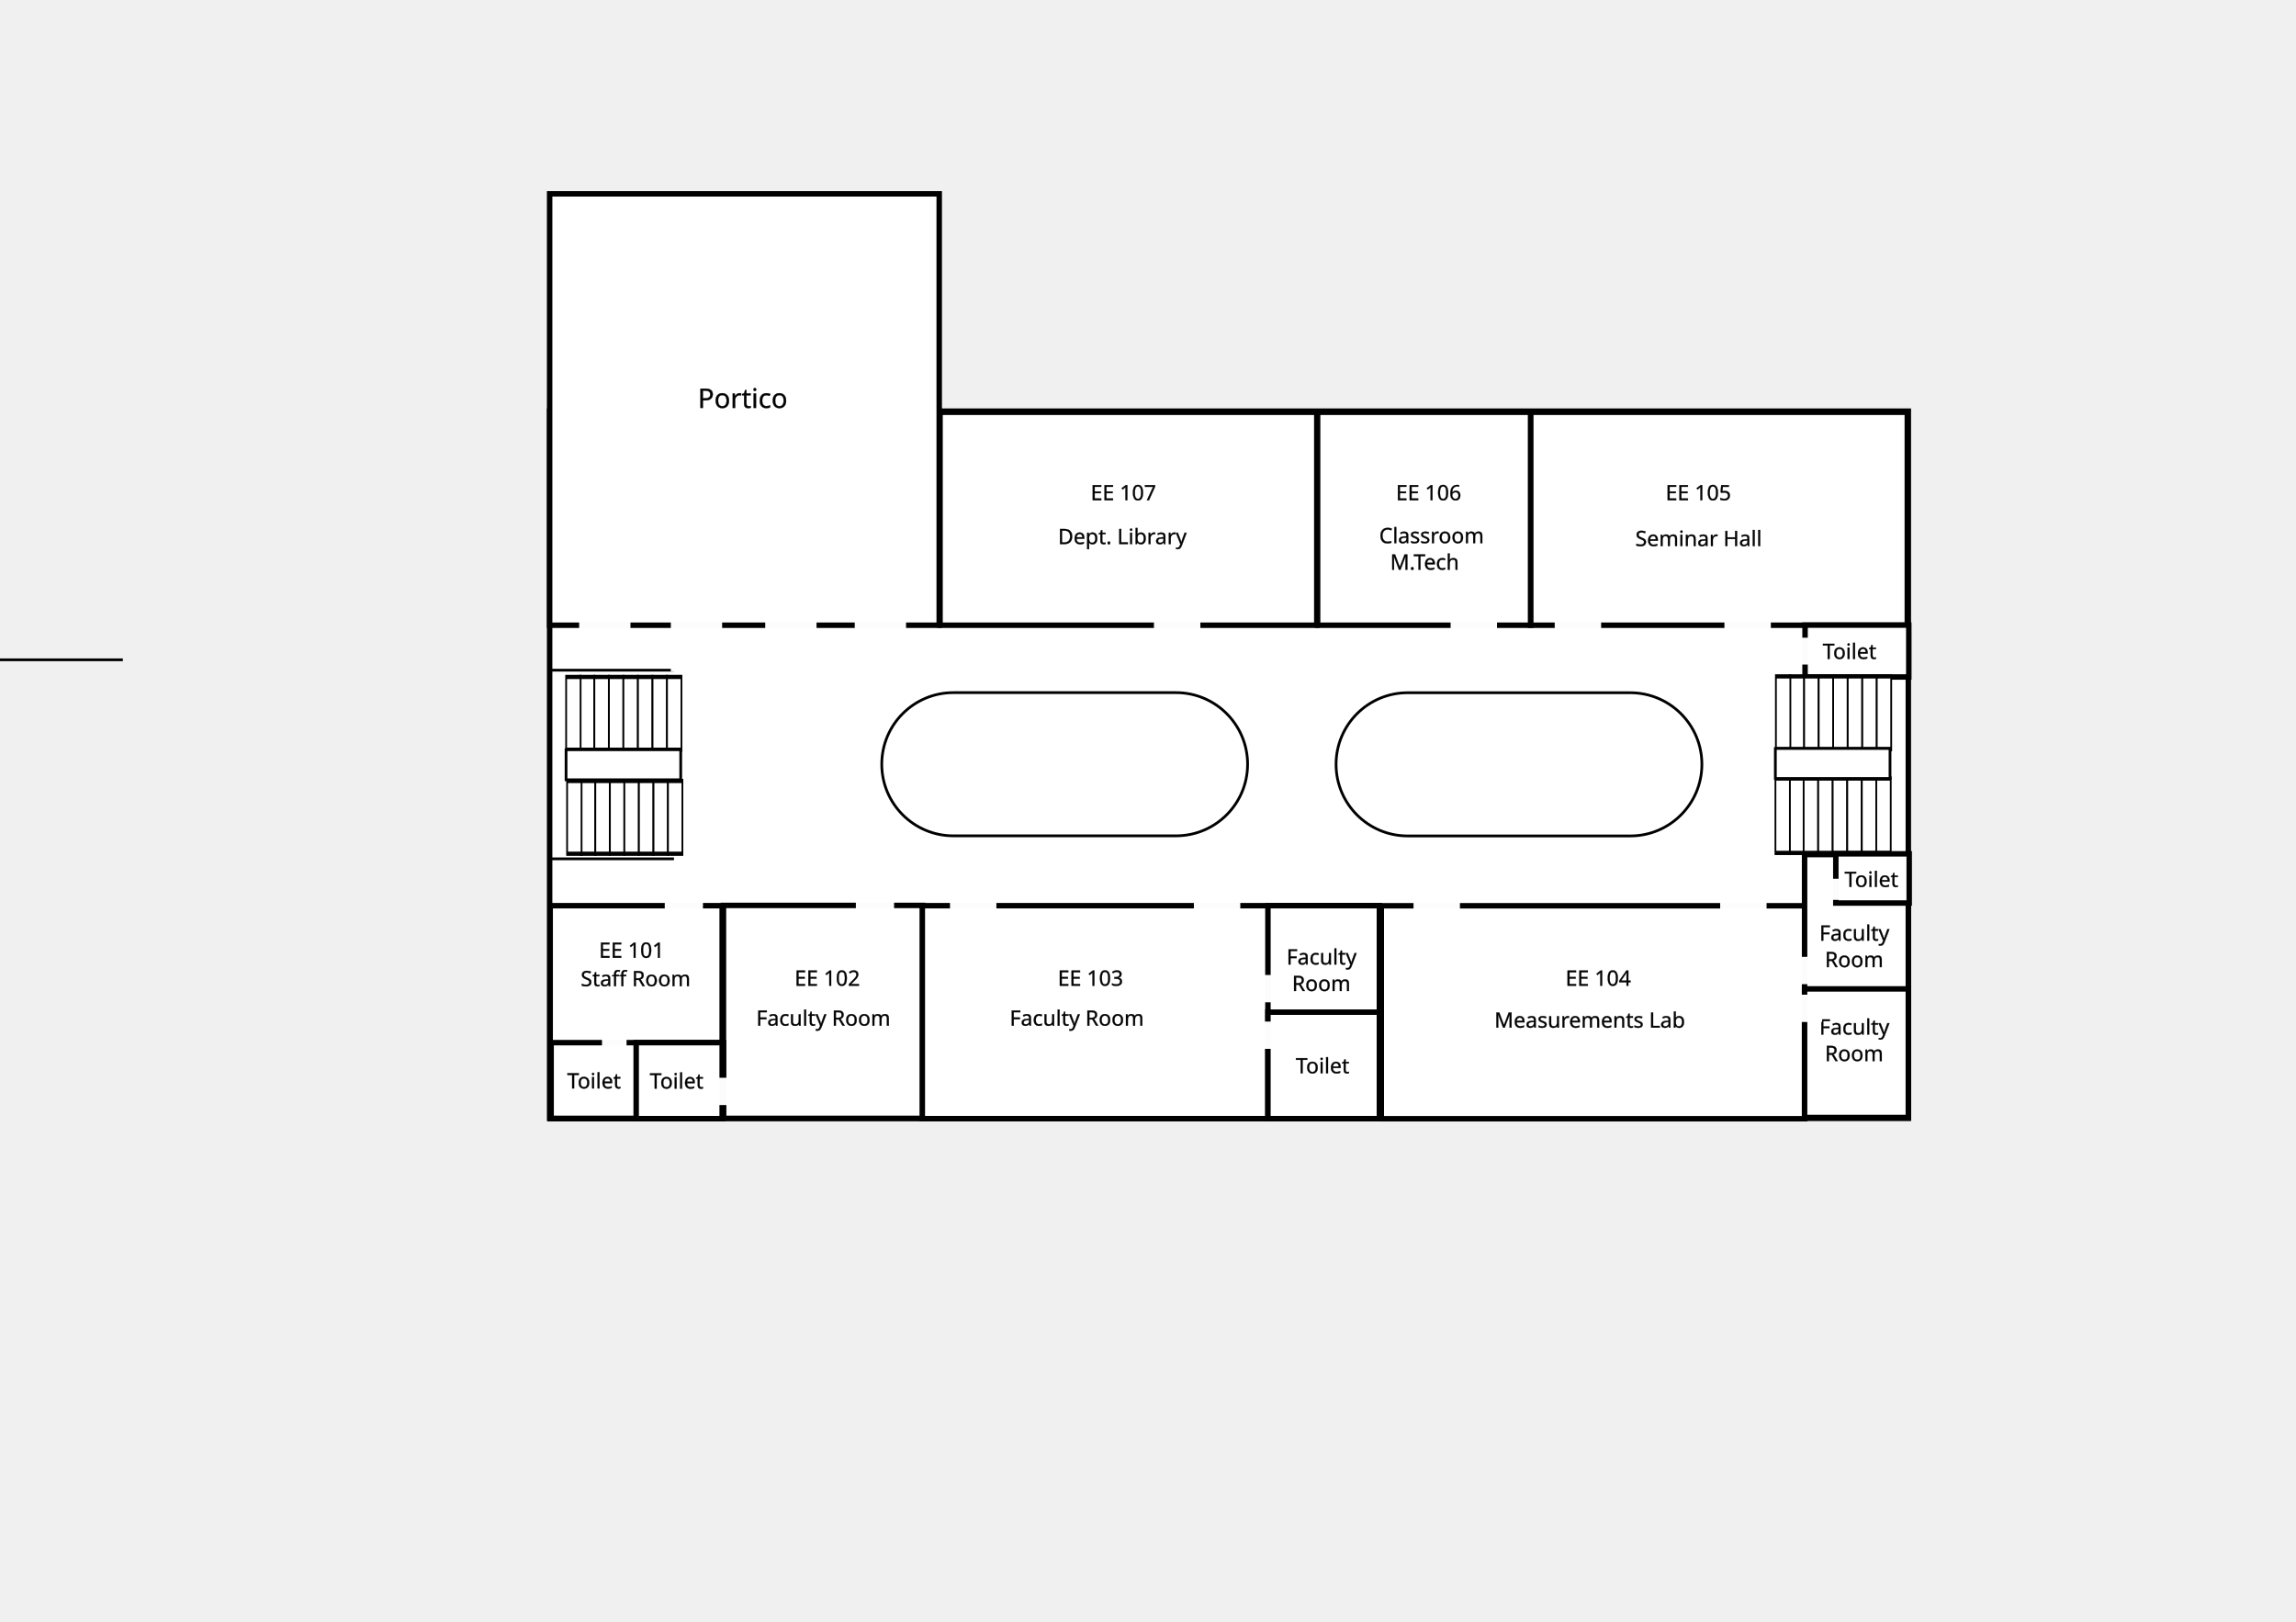
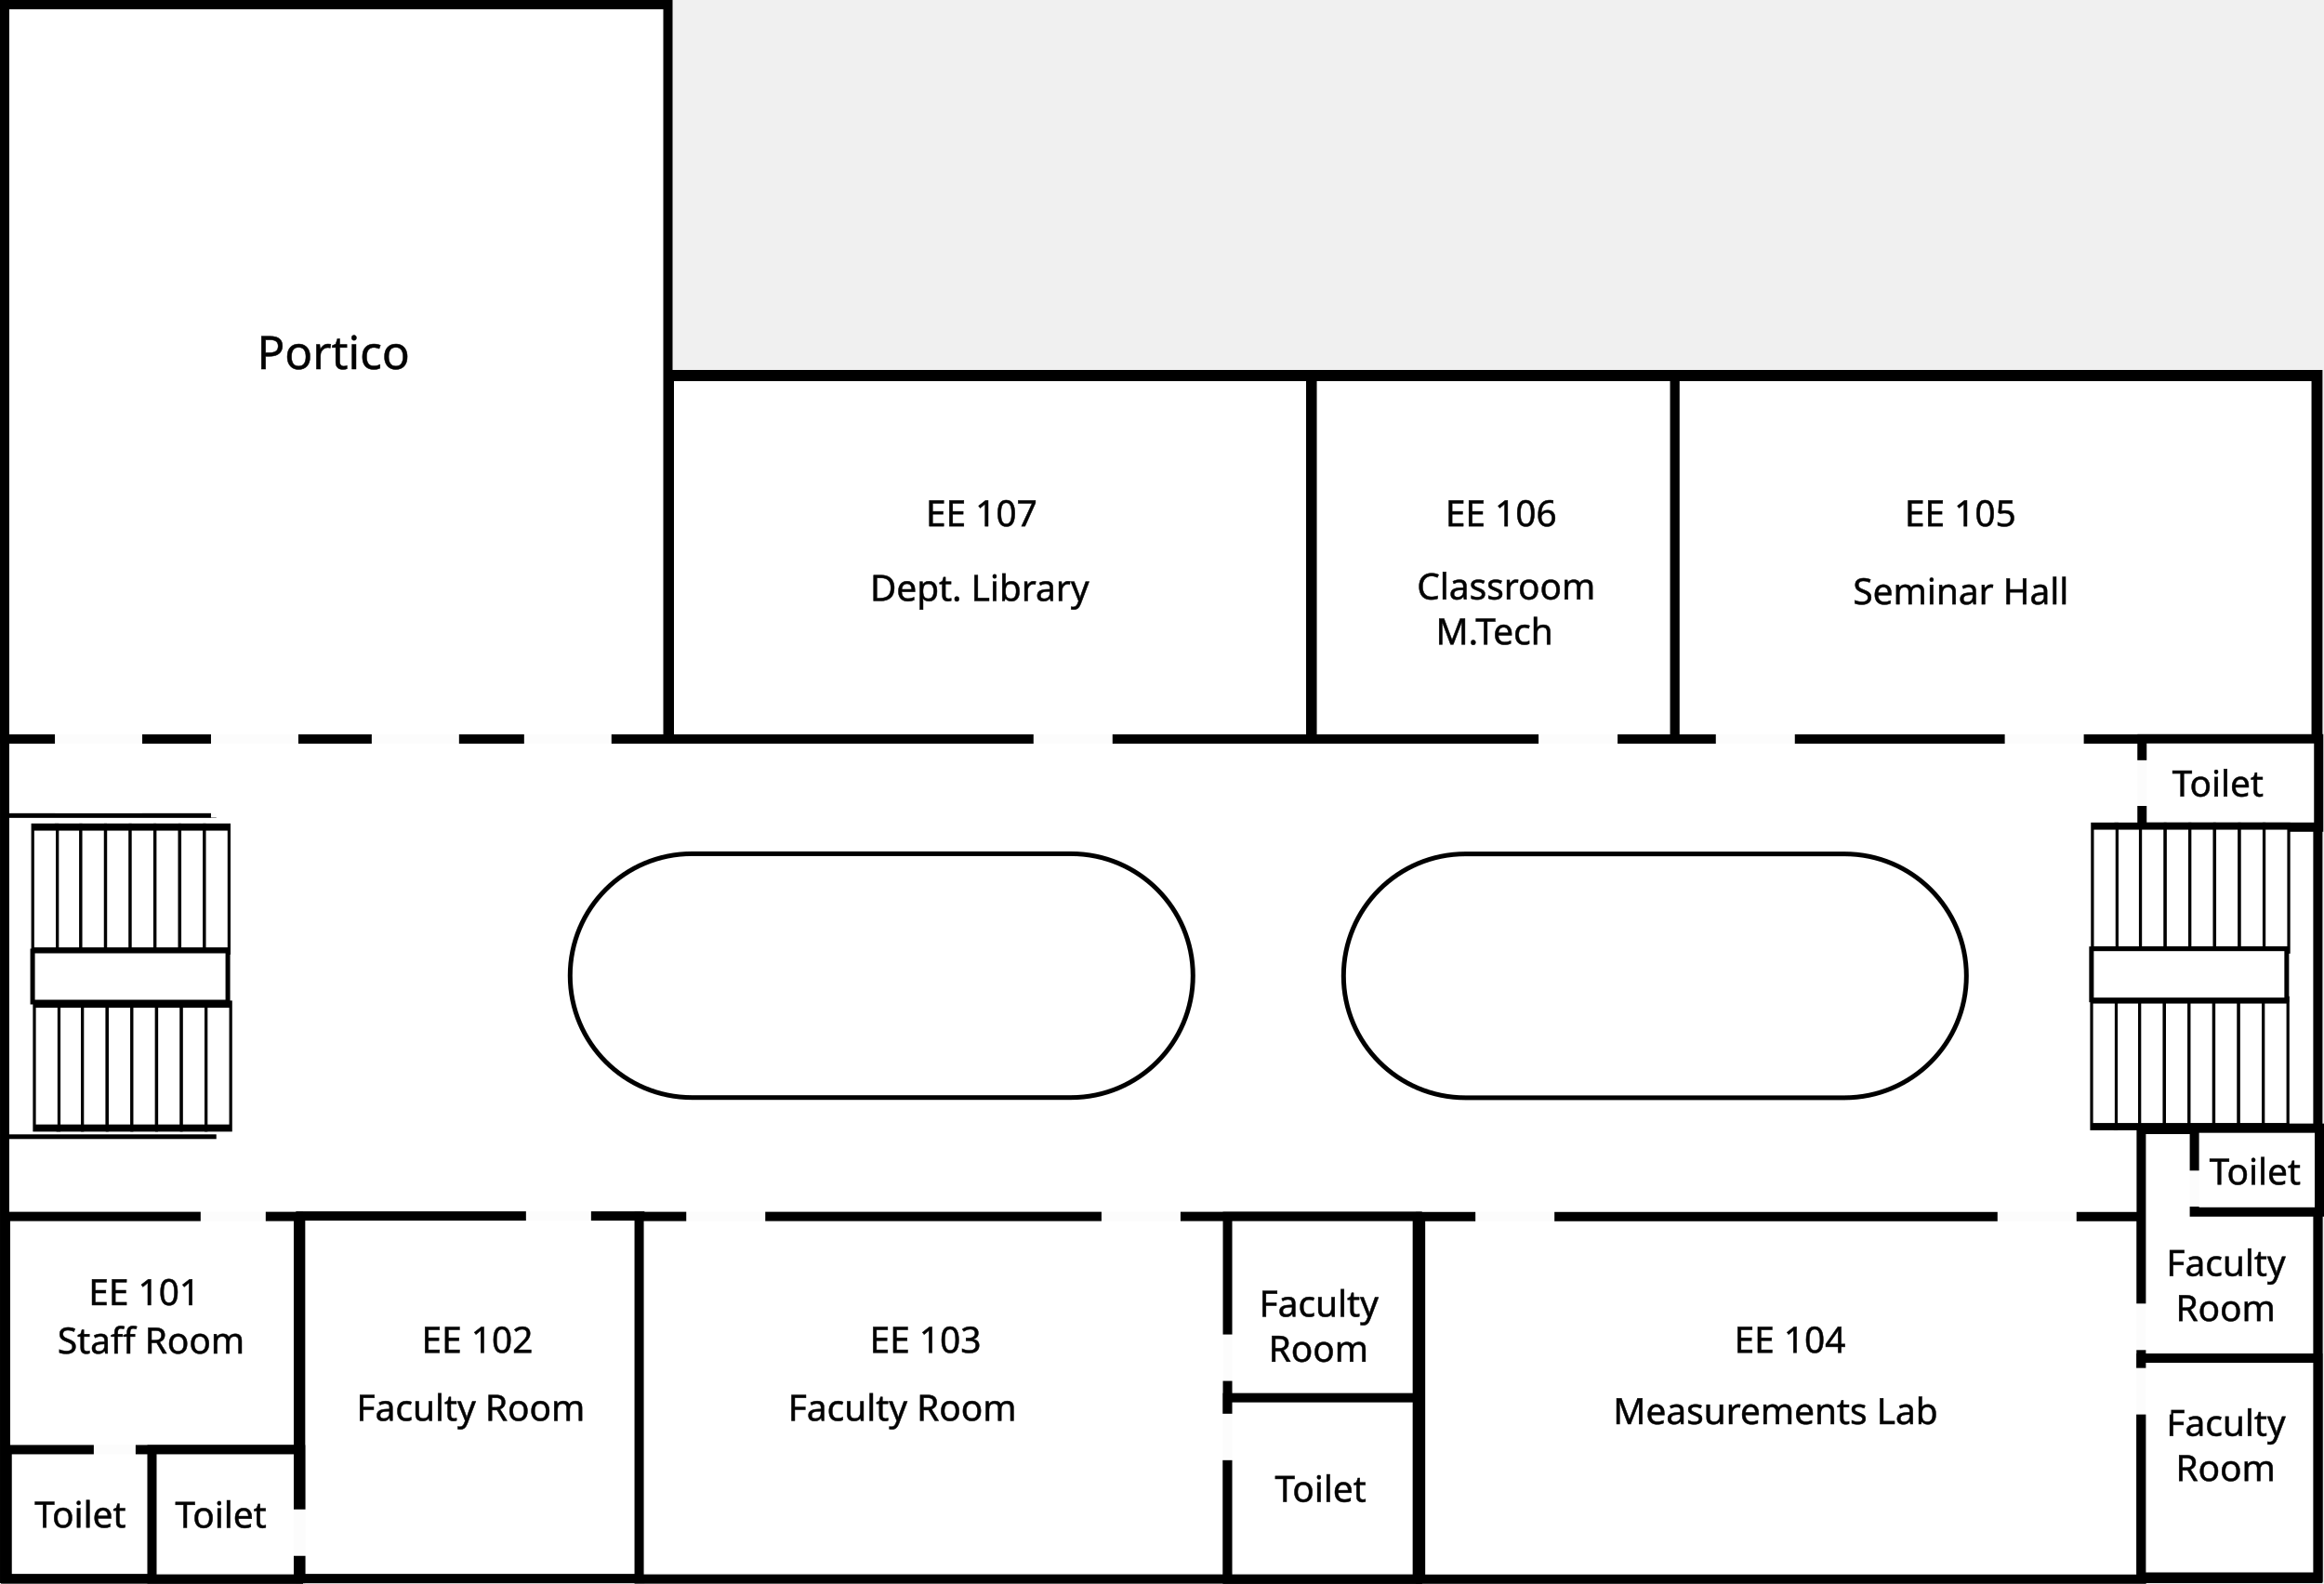
- <svg xmlns="http://www.w3.org/2000/svg" width="841mm" height="594mm" viewBox="0 0 3178.583 2245.039" version="1.1" id="svg5">
+ <svg xmlns="http://www.w3.org/2000/svg" width="499.995mm" height="340.753mm" viewBox="0 0 1889.744 1287.885" version="1.1" id="svg5">
  <defs id="defs2" />
-   <g id="layer1">
+   <g id="layer1" transform="translate(-757.1377,-264.5669)">
    <g id="g13878" transform="matrix(1.627464,0,0,1.005051,-288.3929,-4.875332)" style="stroke:#000000;stroke-width:5.91;stroke-dasharray:none;stroke-opacity:1">
      <rect style="fill:#ffffff;fill-opacity:1;stroke:#000000;stroke-width:7.547;stroke-dasharray:none;stroke-opacity:1" id="rect4066" width="1882.205" height="975.118" x="759.685" y="570.709" transform="matrix(0.6140506,0,0,0.9988313,178.2665,1.146665)" />
    </g>
    <rect style="fill:#ffffff;fill-opacity:1;stroke:#000000;stroke-width:7.559;stroke-dasharray:none;stroke-opacity:1" id="rect6405-4" width="143.622" height="71.811" x="850.272" y="278.037" />
    <g id="g16197-2" transform="matrix(0.2941983,0,0,0.7173772,1987.286,1005.432)" style="stroke-width:8.227;stroke-dasharray:none">
      <rect style="fill:#ffffff;fill-opacity:1;stroke:#000000;stroke-width:8.227;stroke-dasharray:none;stroke-opacity:1" id="rect16173-2" width="68.031" height="143.622" x="1664.487" y="100.699" />
      <rect style="fill:#ffffff;fill-opacity:1;stroke:#000000;stroke-width:8.227;stroke-dasharray:none;stroke-opacity:1" id="rect16175-7" width="68.031" height="143.622" x="1732.519" y="100.699" />
      <rect style="fill:#ffffff;fill-opacity:1;stroke:#000000;stroke-width:8.227;stroke-dasharray:none;stroke-opacity:1" id="rect16177-8" width="68.031" height="143.622" x="1801.077" y="100.699" />
      <rect style="fill:#ffffff;fill-opacity:1;stroke:#000000;stroke-width:8.227;stroke-dasharray:none;stroke-opacity:1" id="rect16179-2" width="68.031" height="143.622" x="1869.109" y="100.699" />
      <rect style="fill:#ffffff;fill-opacity:1;stroke:#000000;stroke-width:8.227;stroke-dasharray:none;stroke-opacity:1" id="rect16181-3" width="68.031" height="143.622" x="1937.667" y="100.699" />
      <rect style="fill:#ffffff;fill-opacity:1;stroke:#000000;stroke-width:8.227;stroke-dasharray:none;stroke-opacity:1" id="rect16183-9" width="68.031" height="143.622" x="2006.225" y="100.699" />
      <rect style="fill:#ffffff;fill-opacity:1;stroke:#000000;stroke-width:8.227;stroke-dasharray:none;stroke-opacity:1" id="rect16185-9" width="68.031" height="143.622" x="2074.257" y="100.699" />
      <rect style="fill:#ffffff;fill-opacity:1;stroke:#000000;stroke-width:8.227;stroke-dasharray:none;stroke-opacity:1" id="rect16187-3" width="68.031" height="143.622" x="1599.692" y="100.699" />
    </g>
    <rect style="fill:#ffffff;fill-opacity:1;stroke:#000000;stroke-width:7.559;stroke-dasharray:none;stroke-opacity:1" id="rect4933" width="521.575" height="294.803" x="2118.913" y="570.709" />
    <rect style="fill:#ffffff;fill-opacity:1;stroke:#000000;stroke-width:7.559;stroke-dasharray:none;stroke-opacity:1" id="rect4935" width="294.803" height="294.803" x="1824.11" y="570.709" />
    <rect style="fill:#ffffff;fill-opacity:1;stroke:#000000;stroke-width:7.559;stroke-dasharray:none;stroke-opacity:1" id="rect4937" width="539.339" height="597.165" x="760.917" y="268.346" />
    <rect style="fill:#ffffff;fill-opacity:1;stroke:#000000;stroke-width:7.559;stroke-dasharray:none;stroke-opacity:1" id="rect4939" width="521.575" height="294.803" x="1301.39" y="570.709" />
    <rect style="fill:#ffffff;fill-opacity:1;stroke:#000000;stroke-width:7.559;stroke-dasharray:none;stroke-opacity:1" id="rect6393" width="238.11" height="294.803" x="761.66" y="1253.752" />
    <rect style="fill:#ffffff;fill-opacity:1;stroke:#000000;stroke-width:7.559;stroke-dasharray:none;stroke-opacity:1" id="rect6395" width="275.906" height="294.803" x="1001.545" y="1253.374" />
    <rect style="fill:#ffffff;fill-opacity:1;stroke:#000000;stroke-width:7.559;stroke-dasharray:none;stroke-opacity:1" id="rect6397" width="632.765" height="294.803" x="1276.857" y="1253.752" />
    <rect style="fill:#ffffff;fill-opacity:1;stroke:#000000;stroke-width:7.559;stroke-dasharray:none;stroke-opacity:1" id="rect6399" width="586.212" height="294.803" x="1912.267" y="1253.87" />
    <rect style="fill:#ffffff;fill-opacity:1;stroke:#000000;stroke-width:7.559;stroke-dasharray:none;stroke-opacity:1" id="rect6401" width="143.622" height="364.346" x="2498.268" y="1182.992" />
    <rect style="fill:#ffffff;fill-opacity:1;stroke:#000000;stroke-width:7.559;stroke-dasharray:none;stroke-opacity:1" id="rect6405" width="143.622" height="71.811" x="2498.918" y="865.342" />
    <g id="g16197" transform="matrix(0.2941993,0,0,0.7015823,1987.941,865.6796)" style="stroke-width:8.319;stroke-dasharray:none">
      <rect style="fill:#ffffff;fill-opacity:1;stroke:#000000;stroke-width:8.319;stroke-dasharray:none;stroke-opacity:1" id="rect16173" width="68.031" height="143.622" x="1664.487" y="100.699" />
      <rect style="fill:#ffffff;fill-opacity:1;stroke:#000000;stroke-width:8.319;stroke-dasharray:none;stroke-opacity:1" id="rect16175" width="68.031" height="143.622" x="1732.519" y="100.699" />
      <rect style="fill:#ffffff;fill-opacity:1;stroke:#000000;stroke-width:8.319;stroke-dasharray:none;stroke-opacity:1" id="rect16177" width="68.031" height="143.622" x="1801.077" y="100.699" />
      <rect style="fill:#ffffff;fill-opacity:1;stroke:#000000;stroke-width:8.319;stroke-dasharray:none;stroke-opacity:1" id="rect16179" width="68.031" height="143.622" x="1869.109" y="100.699" />
      <rect style="fill:#ffffff;fill-opacity:1;stroke:#000000;stroke-width:8.319;stroke-dasharray:none;stroke-opacity:1" id="rect16181" width="68.031" height="143.622" x="1937.667" y="100.699" />
      <rect style="fill:#ffffff;fill-opacity:1;stroke:#000000;stroke-width:8.319;stroke-dasharray:none;stroke-opacity:1" id="rect16183" width="68.031" height="143.622" x="2006.225" y="100.699" />
      <rect style="fill:#ffffff;fill-opacity:1;stroke:#000000;stroke-width:8.319;stroke-dasharray:none;stroke-opacity:1" id="rect16185" width="68.031" height="143.622" x="2074.257" y="100.699" />
      <rect style="fill:#ffffff;fill-opacity:1;stroke:#000000;stroke-width:8.319;stroke-dasharray:none;stroke-opacity:1" id="rect16187" width="68.031" height="143.622" x="1599.692" y="100.699" />
    </g>
    <g id="g16197-3" transform="matrix(0.2941993,0,0,0.7015823,313.1291,866.4483)" style="stroke-width:8.319;stroke-dasharray:none">
      <rect style="fill:#ffffff;fill-opacity:1;stroke:#000000;stroke-width:8.319;stroke-dasharray:none;stroke-opacity:1" id="rect16173-0" width="68.031" height="143.622" x="1664.487" y="100.699" />
      <rect style="fill:#ffffff;fill-opacity:1;stroke:#000000;stroke-width:8.319;stroke-dasharray:none;stroke-opacity:1" id="rect16175-5" width="68.031" height="143.622" x="1732.519" y="100.699" />
      <rect style="fill:#ffffff;fill-opacity:1;stroke:#000000;stroke-width:8.319;stroke-dasharray:none;stroke-opacity:1" id="rect16177-4" width="68.031" height="143.622" x="1801.077" y="100.699" />
      <rect style="fill:#ffffff;fill-opacity:1;stroke:#000000;stroke-width:8.319;stroke-dasharray:none;stroke-opacity:1" id="rect16179-1" width="68.031" height="143.622" x="1869.109" y="100.699" />
      <rect style="fill:#ffffff;fill-opacity:1;stroke:#000000;stroke-width:8.319;stroke-dasharray:none;stroke-opacity:1" id="rect16181-7" width="68.031" height="143.622" x="1937.667" y="100.699" />
      <rect style="fill:#ffffff;fill-opacity:1;stroke:#000000;stroke-width:8.319;stroke-dasharray:none;stroke-opacity:1" id="rect16183-6" width="68.031" height="143.622" x="2006.225" y="100.699" />
      <rect style="fill:#ffffff;fill-opacity:1;stroke:#000000;stroke-width:8.319;stroke-dasharray:none;stroke-opacity:1" id="rect16185-5" width="68.031" height="143.622" x="2074.257" y="100.699" />
      <rect style="fill:#ffffff;fill-opacity:1;stroke:#000000;stroke-width:8.319;stroke-dasharray:none;stroke-opacity:1" id="rect16187-8" width="68.031" height="143.622" x="1599.692" y="100.699" />
    </g>
    <g id="g16197-3-8" transform="matrix(0.2941993,0,0,0.7015823,314.4653,1010.452)" style="stroke-width:8.319;stroke-dasharray:none">
      <rect style="fill:#ffffff;fill-opacity:1;stroke:#000000;stroke-width:8.319;stroke-dasharray:none;stroke-opacity:1" id="rect16173-0-1" width="68.031" height="143.622" x="1664.487" y="100.699" />
      <rect style="fill:#ffffff;fill-opacity:1;stroke:#000000;stroke-width:8.319;stroke-dasharray:none;stroke-opacity:1" id="rect16175-5-9" width="68.031" height="143.622" x="1732.519" y="100.699" />
      <rect style="fill:#ffffff;fill-opacity:1;stroke:#000000;stroke-width:8.319;stroke-dasharray:none;stroke-opacity:1" id="rect16177-4-1" width="68.031" height="143.622" x="1801.077" y="100.699" />
      <rect style="fill:#ffffff;fill-opacity:1;stroke:#000000;stroke-width:8.319;stroke-dasharray:none;stroke-opacity:1" id="rect16179-1-4" width="68.031" height="143.622" x="1869.109" y="100.699" />
      <rect style="fill:#ffffff;fill-opacity:1;stroke:#000000;stroke-width:8.319;stroke-dasharray:none;stroke-opacity:1" id="rect16181-7-0" width="68.031" height="143.622" x="1937.667" y="100.699" />
      <rect style="fill:#ffffff;fill-opacity:1;stroke:#000000;stroke-width:8.319;stroke-dasharray:none;stroke-opacity:1" id="rect16183-6-9" width="68.031" height="143.622" x="2006.225" y="100.699" />
      <rect style="fill:#ffffff;fill-opacity:1;stroke:#000000;stroke-width:8.319;stroke-dasharray:none;stroke-opacity:1" id="rect16185-5-2" width="68.031" height="143.622" x="2074.257" y="100.699" />
      <rect style="fill:#ffffff;fill-opacity:1;stroke:#000000;stroke-width:8.319;stroke-dasharray:none;stroke-opacity:1" id="rect16187-8-1" width="68.031" height="143.622" x="1599.692" y="100.699" />
    </g>
    <rect style="fill:#ffffff;fill-opacity:1;stroke:#000000;stroke-width:3.78;stroke-dasharray:none;stroke-opacity:1" id="rect17298" width="158.74" height="41.575" x="2457.805" y="1036.096" />
    <rect style="fill:#ffffff;fill-opacity:1;stroke:#000000;stroke-width:3.78;stroke-dasharray:none;stroke-opacity:1" id="rect17298-1" width="158.74" height="41.575" x="783.649" y="1037.859" />
-     <path style="fill:#ffffff;fill-opacity:1;stroke:#000000;stroke-width:3.78;stroke-dasharray:none;stroke-opacity:1" d="M 0,913.367 H 170.079 Z" id="path18431" />
    <path style="fill:#ffffff;fill-opacity:1;stroke:#000000;stroke-width:3.78;stroke-dasharray:none;stroke-opacity:1" d="M 762.985,1188.877 H 933.063 Z" id="path18431-9" />
    <path style="fill:#ffffff;fill-opacity:1;stroke:#000000;stroke-width:3.78;stroke-dasharray:none;stroke-opacity:1" d="M 762.985,927.749 H 933.063 Z" id="path18431-9-4" />
    <rect style="fill:#ffffff;fill-opacity:1;stroke:#000000;stroke-width:3.78;stroke-dasharray:none;stroke-opacity:1" id="rect20655" width="506.457" height="198.237" x="1220.722" y="958.809" ry="99.119" />
    <rect style="fill:#ffffff;fill-opacity:1;stroke:#000000;stroke-width:3.78;stroke-dasharray:none;stroke-opacity:1" id="rect20655-3" width="506.457" height="198.237" x="1849.648" y="958.96" ry="99.119" />
    <rect style="fill:#ffffff;fill-opacity:1;stroke:#000000;stroke-width:7.559;stroke-dasharray:none;stroke-opacity:1" id="rect30847" width="143.622" height="178.016" x="2498.268" y="1368.945" />
    <rect style="fill:#ffffff;fill-opacity:1;stroke:#000000;stroke-width:7.559;stroke-dasharray:none;stroke-opacity:1" id="rect34540" width="154.308" height="294.803" x="1755.313" y="1253.752" />
    <rect style="fill:#ffffff;fill-opacity:1;stroke:#000000;stroke-width:7.559;stroke-dasharray:none;stroke-opacity:1" id="rect35268" width="101.594" height="68.126" x="2541.508" y="1181.964" />
    <rect style="fill:#ffffff;fill-opacity:1;stroke:#000000;stroke-width:7.559;stroke-dasharray:none;stroke-opacity:1" id="rect35998" width="238.56" height="104.832" x="762.985" y="1443.345" />
    <rect style="fill:#ffffff;fill-opacity:1;stroke:#000000;stroke-width:7.559;stroke-dasharray:none;stroke-opacity:1" id="rect36726" width="119.055" height="105.21" x="880.715" y="1443.345" />
    <rect style="fill:#ffffff;fill-opacity:1;stroke:#000000;stroke-width:7.559;stroke-dasharray:none;stroke-opacity:1" id="rect38180" width="154.308" height="147.402" x="1755.313" y="1401.154" />
    <text xml:space="preserve" style="font-style:normal;font-variant:normal;font-weight:normal;font-stretch:normal;font-size:37.333px;font-family:sans-serif;-inkscape-font-specification:'sans-serif, Normal';font-variant-ligatures:normal;font-variant-caps:normal;font-variant-numeric:normal;font-variant-east-asian:normal;opacity:0.987;fill:#000000;fill-opacity:1;stroke:#000000;stroke-width:0.378;stroke-dasharray:none;stroke-opacity:1" x="966.101" y="564.656" id="text38962">
      <tspan id="tspan38960" x="966.101" y="564.656">Portico</tspan>
      <tspan x="966.101" y="611.322" id="tspan39998" />
    </text>
    <text xml:space="preserve" style="font-style:normal;font-variant:normal;font-weight:normal;font-stretch:normal;font-size:37.333px;font-family:sans-serif;-inkscape-font-specification:'sans-serif, Normal';font-variant-ligatures:normal;font-variant-caps:normal;font-variant-numeric:normal;font-variant-east-asian:normal;opacity:0.987;fill:#000000;fill-opacity:1;stroke:#000000;stroke-width:0.378;stroke-dasharray:none;stroke-opacity:1" x="829.167" y="1325.822" id="text40780">
      <tspan id="tspan40778" x="829.167" y="1325.822" style="font-style:normal;font-variant:normal;font-weight:normal;font-stretch:normal;font-size:29.333px;font-family:sans-serif;-inkscape-font-specification:'sans-serif, Normal';font-variant-ligatures:normal;font-variant-caps:normal;font-variant-numeric:normal;font-variant-east-asian:normal">EE 101</tspan>
    </text>
    <text xml:space="preserve" style="font-style:normal;font-variant:normal;font-weight:normal;font-stretch:normal;font-size:37.333px;font-family:sans-serif;-inkscape-font-specification:'sans-serif, Normal';font-variant-ligatures:normal;font-variant-caps:normal;font-variant-numeric:normal;font-variant-east-asian:normal;opacity:0.987;fill:#000000;fill-opacity:1;stroke:#000000;stroke-width:0.378;stroke-dasharray:none;stroke-opacity:1" x="1099.978" y="1364.54" id="text40784">
      <tspan id="tspan40782" x="1099.978" y="1364.54" style="font-style:normal;font-variant:normal;font-weight:normal;font-stretch:normal;font-size:29.333px;font-family:sans-serif;-inkscape-font-specification:'sans-serif, Normal';font-variant-ligatures:normal;font-variant-caps:normal;font-variant-numeric:normal;font-variant-east-asian:normal">EE 102</tspan>
    </text>
    <text xml:space="preserve" style="font-style:normal;font-variant:normal;font-weight:normal;font-stretch:normal;font-size:37.333px;font-family:sans-serif;-inkscape-font-specification:'sans-serif, Normal';font-variant-ligatures:normal;font-variant-caps:normal;font-variant-numeric:normal;font-variant-east-asian:normal;opacity:0.987;fill:#000000;fill-opacity:1;stroke:#000000;stroke-width:0.378;stroke-dasharray:none;stroke-opacity:1" x="1464.375" y="1364.54" id="text40788">
      <tspan id="tspan40786" x="1464.375" y="1364.54" style="font-style:normal;font-variant:normal;font-weight:normal;font-stretch:normal;font-size:29.333px;font-family:sans-serif;-inkscape-font-specification:'sans-serif, Normal';font-variant-ligatures:normal;font-variant-caps:normal;font-variant-numeric:normal;font-variant-east-asian:normal">EE 103</tspan>
    </text>
    <text xml:space="preserve" style="font-style:normal;font-variant:normal;font-weight:normal;font-stretch:normal;font-size:29.333px;font-family:sans-serif;-inkscape-font-specification:'sans-serif, Normal';font-variant-ligatures:normal;font-variant-caps:normal;font-variant-numeric:normal;font-variant-east-asian:normal;opacity:0.987;fill:#000000;fill-opacity:1;stroke:#000000;stroke-width:0.378;stroke-dasharray:none;stroke-opacity:1" x="2167.34" y="1364.533" id="text40792">
      <tspan id="tspan40790" x="2167.34" y="1364.533">EE 104</tspan>
    </text>
    <text xml:space="preserve" style="font-style:normal;font-variant:normal;font-weight:normal;font-stretch:normal;font-size:29.333px;font-family:sans-serif;-inkscape-font-specification:'sans-serif, Normal';font-variant-ligatures:normal;font-variant-caps:normal;font-variant-numeric:normal;font-variant-east-asian:normal;opacity:0.987;fill:#000000;fill-opacity:1;stroke:#000000;stroke-width:0.378;stroke-dasharray:none;stroke-opacity:1" x="2305.924" y="692.485" id="text40796">
      <tspan id="tspan40794" x="2305.924" y="692.485">EE 105</tspan>
    </text>
    <text xml:space="preserve" style="font-style:normal;font-variant:normal;font-weight:normal;font-stretch:normal;font-size:29.333px;font-family:sans-serif;-inkscape-font-specification:'sans-serif, Normal';font-variant-ligatures:normal;font-variant-caps:normal;font-variant-numeric:normal;font-variant-east-asian:normal;opacity:0.987;fill:#000000;fill-opacity:1;stroke:#000000;stroke-width:0.378;stroke-dasharray:none;stroke-opacity:1" x="1932.446" y="692.485" id="text40800">
      <tspan id="tspan40798" x="1932.446" y="692.485">EE 106</tspan>
    </text>
    <text xml:space="preserve" style="font-style:normal;font-variant:normal;font-weight:normal;font-stretch:normal;font-size:29.333px;font-family:sans-serif;-inkscape-font-specification:'sans-serif, Normal';font-variant-ligatures:normal;font-variant-caps:normal;font-variant-numeric:normal;font-variant-east-asian:normal;opacity:0.987;fill:#000000;fill-opacity:1;stroke:#000000;stroke-width:0.378;stroke-dasharray:none;stroke-opacity:1" x="1509.997" y="692.485" id="text40804">
      <tspan id="tspan40802" x="1509.997" y="692.485">EE 107</tspan>
      <tspan x="1509.997" y="729.152" id="tspan40806" />
    </text>
    <text xml:space="preserve" style="font-style:normal;font-variant:normal;font-weight:normal;font-stretch:normal;font-size:29.333px;font-family:sans-serif;-inkscape-font-specification:'sans-serif, Normal';font-variant-ligatures:normal;font-variant-caps:normal;font-variant-numeric:normal;font-variant-east-asian:normal;opacity:0.987;fill:#000000;fill-opacity:1;stroke:#000000;stroke-width:0.378;stroke-dasharray:none;stroke-opacity:1" x="803.905" y="1365.173" id="text40810">
      <tspan id="tspan40808" x="803.905" y="1365.173">Staff Room</tspan>
    </text>
    <text xml:space="preserve" style="font-style:normal;font-variant:normal;font-weight:normal;font-stretch:normal;font-size:29.333px;font-family:sans-serif;-inkscape-font-specification:'sans-serif, Normal';font-variant-ligatures:normal;font-variant-caps:normal;font-variant-numeric:normal;font-variant-east-asian:normal;opacity:0.987;fill:#000000;fill-opacity:1;stroke:#000000;stroke-width:0.378;stroke-dasharray:none;stroke-opacity:1" x="1047.006" y="1419.818" id="text40814">
      <tspan id="tspan40812" x="1047.006" y="1419.818">Faculty Room</tspan>
    </text>
    <text xml:space="preserve" style="font-style:normal;font-variant:normal;font-weight:normal;font-stretch:normal;font-size:29.333px;font-family:sans-serif;-inkscape-font-specification:'sans-serif, Normal';font-variant-ligatures:normal;font-variant-caps:normal;font-variant-numeric:normal;font-variant-east-asian:normal;opacity:0.987;fill:#000000;fill-opacity:1;stroke:#000000;stroke-width:0.378;stroke-dasharray:none;stroke-opacity:1" x="1397.932" y="1419.818" id="text40818">
      <tspan id="tspan40816" x="1397.932" y="1419.818">Faculty Room</tspan>
    </text>
    <text xml:space="preserve" style="font-style:normal;font-variant:normal;font-weight:normal;font-stretch:normal;font-size:29.333px;font-family:sans-serif;-inkscape-font-specification:'sans-serif, Normal';font-variant-ligatures:normal;font-variant-caps:normal;font-variant-numeric:normal;font-variant-east-asian:normal;opacity:0.987;fill:#000000;fill-opacity:1;stroke:#000000;stroke-width:0.378;stroke-dasharray:none;stroke-opacity:1" x="2068.831" y="1422.547" id="text40822">
      <tspan id="tspan40820" x="2068.831" y="1422.547">Measurements Lab</tspan>
    </text>
    <text xml:space="preserve" style="font-style:normal;font-variant:normal;font-weight:normal;font-stretch:normal;font-size:29.333px;font-family:sans-serif;-inkscape-font-specification:'sans-serif, Normal';font-variant-ligatures:normal;font-variant-caps:normal;font-variant-numeric:normal;font-variant-east-asian:normal;opacity:0.987;fill:#000000;fill-opacity:1;stroke:#000000;stroke-width:0.378;stroke-dasharray:none;stroke-opacity:1" x="2263.936" y="755.933" id="text40826">
      <tspan id="tspan40824" x="2263.936" y="755.933">Seminar Hall</tspan>
    </text>
    <text xml:space="preserve" style="font-style:normal;font-variant:normal;font-weight:normal;font-stretch:normal;font-size:29.333px;font-family:sans-serif;-inkscape-font-specification:'sans-serif, Normal';font-variant-ligatures:normal;font-variant-caps:normal;font-variant-numeric:normal;font-variant-east-asian:normal;opacity:0.987;fill:#000000;fill-opacity:1;stroke:#000000;stroke-width:0.378;stroke-dasharray:none;stroke-opacity:1" x="1909.343" y="751.919" id="text40830">
      <tspan id="tspan40828" x="1909.343" y="751.919">Classroom</tspan>
      <tspan x="1909.343" y="788.585" id="tspan40832">  M.Tech</tspan>
    </text>
    <text xml:space="preserve" style="font-style:normal;font-variant:normal;font-weight:normal;font-stretch:normal;font-size:29.333px;font-family:sans-serif;-inkscape-font-specification:'sans-serif, Normal';font-variant-ligatures:normal;font-variant-caps:normal;font-variant-numeric:normal;font-variant-east-asian:normal;opacity:0.987;fill:#000000;fill-opacity:1;stroke:#000000;stroke-width:0.378;stroke-dasharray:none;stroke-opacity:1" x="1464.665" y="753.205" id="text40836">
      <tspan id="tspan40834" x="1464.665" y="753.205">Dept. Library</tspan>
    </text>
    <text xml:space="preserve" style="font-style:normal;font-variant:normal;font-weight:normal;font-stretch:normal;font-size:29.333px;font-family:sans-serif;-inkscape-font-specification:'sans-serif, Normal';font-variant-ligatures:normal;font-variant-caps:normal;font-variant-numeric:normal;font-variant-east-asian:normal;opacity:0.987;fill:#000000;fill-opacity:1;stroke:#000000;stroke-width:0.378;stroke-dasharray:none;stroke-opacity:1" x="785.291" y="1506.683" id="text40840">
      <tspan id="tspan40838" x="785.291" y="1506.683">Toilet</tspan>
    </text>
    <text xml:space="preserve" style="font-style:normal;font-variant:normal;font-weight:normal;font-stretch:normal;font-size:29.333px;font-family:sans-serif;-inkscape-font-specification:'sans-serif, Normal';font-variant-ligatures:normal;font-variant-caps:normal;font-variant-numeric:normal;font-variant-east-asian:normal;opacity:0.987;fill:#000000;fill-opacity:1;stroke:#000000;stroke-width:0.378;stroke-dasharray:none;stroke-opacity:1" x="899.589" y="1506.872" id="text40844">
      <tspan id="tspan40842" x="899.589" y="1506.872">Toilet</tspan>
    </text>
    <text xml:space="preserve" style="font-style:normal;font-variant:normal;font-weight:normal;font-stretch:normal;font-size:29.333px;font-family:sans-serif;-inkscape-font-specification:'sans-serif, Normal';font-variant-ligatures:normal;font-variant-caps:normal;font-variant-numeric:normal;font-variant-east-asian:normal;opacity:0.987;fill:#000000;fill-opacity:1;stroke:#000000;stroke-width:0.378;stroke-dasharray:none;stroke-opacity:1" x="1793.839" y="1485.776" id="text40848">
      <tspan id="tspan40846" x="1793.839" y="1485.776">Toilet</tspan>
    </text>
    <text xml:space="preserve" style="font-style:normal;font-variant:normal;font-weight:normal;font-stretch:normal;font-size:29.333px;font-family:sans-serif;-inkscape-font-specification:'sans-serif, Normal';font-variant-ligatures:normal;font-variant-caps:normal;font-variant-numeric:normal;font-variant-east-asian:normal;opacity:0.987;fill:#000000;fill-opacity:1;stroke:#000000;stroke-width:0.378;stroke-dasharray:none;stroke-opacity:1" x="1781.048" y="1335.168" id="text40852">
      <tspan id="tspan40850" x="1781.048" y="1335.168">Faculty</tspan>
      <tspan x="1781.048" y="1371.834" id="tspan40854"> Room</tspan>
    </text>
    <text xml:space="preserve" style="font-style:normal;font-variant:normal;font-weight:normal;font-stretch:normal;font-size:29.333px;font-family:sans-serif;-inkscape-font-specification:'sans-serif, Normal';font-variant-ligatures:normal;font-variant-caps:normal;font-variant-numeric:normal;font-variant-east-asian:normal;opacity:0.987;fill:#000000;fill-opacity:1;stroke:#000000;stroke-width:0.378;stroke-dasharray:none;stroke-opacity:1" x="2553.676" y="1227.793" id="text40858">
      <tspan id="tspan40856" x="2553.676" y="1227.793">Toilet</tspan>
    </text>
    <text xml:space="preserve" style="font-style:normal;font-variant:normal;font-weight:normal;font-stretch:normal;font-size:29.333px;font-family:sans-serif;-inkscape-font-specification:'sans-serif, Normal';font-variant-ligatures:normal;font-variant-caps:normal;font-variant-numeric:normal;font-variant-east-asian:normal;opacity:0.987;fill:#000000;fill-opacity:1;stroke:#000000;stroke-width:0.378;stroke-dasharray:none;stroke-opacity:1" x="2523.428" y="912.169" id="text40862">
      <tspan id="tspan40860" x="2523.428" y="912.169">Toilet</tspan>
    </text>
    <text xml:space="preserve" style="font-style:normal;font-variant:normal;font-weight:normal;font-stretch:normal;font-size:29.333px;font-family:sans-serif;-inkscape-font-specification:'sans-serif, Normal';font-variant-ligatures:normal;font-variant-caps:normal;font-variant-numeric:normal;font-variant-east-asian:normal;opacity:0.987;fill:#000000;fill-opacity:1;stroke:#000000;stroke-width:0.378;stroke-dasharray:none;stroke-opacity:1" x="2518.659" y="1302.105" id="text40866">
      <tspan id="tspan40864" x="2518.659" y="1302.105">Faculty</tspan>
      <tspan x="2518.659" y="1338.772" id="tspan40868"> Room</tspan>
    </text>
    <text xml:space="preserve" style="font-style:normal;font-variant:normal;font-weight:normal;font-stretch:normal;font-size:29.333px;font-family:sans-serif;-inkscape-font-specification:'sans-serif, Normal';font-variant-ligatures:normal;font-variant-caps:normal;font-variant-numeric:normal;font-variant-east-asian:normal;opacity:0.987;fill:#000000;fill-opacity:1;stroke:#000000;stroke-width:0.378;stroke-dasharray:none;stroke-opacity:1" x="2518.659" y="1432.154" id="text40872">
      <tspan id="tspan40870" x="2518.659" y="1432.154">Faculty</tspan>
      <tspan x="2518.659" y="1468.82" id="tspan40874"> Room</tspan>
    </text>
    <rect style="opacity:0.987;fill:#ffffff;fill-opacity:1;stroke:#ffffff;stroke-width:7.559;stroke-dasharray:none;stroke-opacity:1" id="rect40984" width="63.458" height="105.827" x="805.565" y="815.837" />
    <rect style="opacity:0.987;fill:#ffffff;fill-opacity:1;stroke:#ffffff;stroke-width:7.559;stroke-dasharray:none;stroke-opacity:1" id="rect40990" width="63.458" height="105.827" x="932.482" y="819.786" />
    <rect style="opacity:0.987;fill:#ffffff;fill-opacity:1;stroke:#ffffff;stroke-width:7.559;stroke-dasharray:none;stroke-opacity:1" id="rect40994" width="63.458" height="105.827" x="1063.178" y="817.812" />
    <rect style="opacity:0.987;fill:#ffffff;fill-opacity:1;stroke:#ffffff;stroke-width:7.559;stroke-dasharray:none;stroke-opacity:1" id="rect40998" width="63.458" height="105.827" x="1187.11" y="817.435" />
    <rect style="opacity:0.987;fill:#ffffff;fill-opacity:1;stroke:#ffffff;stroke-width:7.559;stroke-dasharray:none;stroke-opacity:1" id="rect46084" width="45.354" height="63.183" x="924.057" y="1232.076" />
    <rect style="opacity:0.987;fill:#ffffff;fill-opacity:1;stroke:#ffffff;stroke-width:7.559;stroke-dasharray:none;stroke-opacity:1" id="rect46086" width="45.354" height="75.03" x="1188.637" y="1224.178" />
    <rect style="opacity:0.987;fill:#ffffff;fill-opacity:1;stroke:#ffffff;stroke-width:7.559;stroke-dasharray:none;stroke-opacity:1" id="rect46088" width="56.693" height="71.081" x="1318.953" y="1220.229" />
    <rect style="opacity:0.987;fill:#ffffff;fill-opacity:1;stroke:#ffffff;stroke-width:7.559;stroke-dasharray:none;stroke-opacity:1" id="rect46090" width="56.693" height="77.005" x="1656.59" y="1218.255" />
    <rect style="opacity:0.987;fill:#ffffff;fill-opacity:1;stroke:#ffffff;stroke-width:7.559;stroke-dasharray:none;stroke-opacity:1" id="rect46092" width="56.693" height="86.877" x="1960.659" y="1210.357" />
    <rect style="opacity:0.987;fill:#ffffff;fill-opacity:1;stroke:#ffffff;stroke-width:7.559;stroke-dasharray:none;stroke-opacity:1" id="rect46094" width="56.693" height="75.031" x="2385.173" y="1226.153" />
    <rect style="opacity:0.987;fill:#ffffff;fill-opacity:1;stroke:#ffffff;stroke-width:7.559;stroke-dasharray:none;stroke-opacity:1" id="rect46824" width="26.457" height="35.541" x="837.18" y="1433.473" />
    <rect style="opacity:0.987;fill:#ffffff;fill-opacity:1;stroke:#ffffff;stroke-width:7.559;stroke-dasharray:none;stroke-opacity:1" id="rect47552" width="27.643" height="30.236" x="987.24" y="1495.733" />
    <rect style="opacity:0.987;fill:#ffffff;fill-opacity:1;stroke:#ffffff;stroke-width:7.559;stroke-dasharray:none;stroke-opacity:1" id="rect47554" width="35.541" height="30.236" x="1741.492" y="1353.49" />
    <rect style="opacity:0.987;fill:#ffffff;fill-opacity:1;stroke:#ffffff;stroke-width:7.559;stroke-dasharray:none;stroke-opacity:1" id="rect47556" width="55.285" height="30.236" x="1725.696" y="1417.931" />
    <rect style="opacity:0.987;fill:#ffffff;fill-opacity:1;stroke:#ffffff;stroke-width:7.559;stroke-dasharray:none;stroke-opacity:1" id="rect48284" width="41.464" height="30.236" x="2477.303" y="1380.748" />
    <rect style="opacity:0.987;fill:#ffffff;fill-opacity:1;stroke:#ffffff;stroke-width:7.559;stroke-dasharray:none;stroke-opacity:1" id="rect48286" width="45.413" height="30.236" x="2475.999" y="1328.364" />
    <rect style="opacity:0.987;fill:#ffffff;fill-opacity:1;stroke:#ffffff;stroke-width:7.559;stroke-dasharray:none;stroke-opacity:1" id="rect48288" width="31.592" height="21.719" x="2523.387" y="1220.229" />
    <rect style="opacity:0.987;fill:#ffffff;fill-opacity:1;stroke:#ffffff;stroke-width:7.559;stroke-dasharray:none;stroke-opacity:1" id="rect49016" width="35.541" height="29.617" x="2481.922" y="886.542" />
    <rect style="opacity:0.987;fill:#ffffff;fill-opacity:1;stroke:#ffffff;stroke-width:7.559;stroke-dasharray:none;stroke-opacity:1" id="rect49018" width="56.693" height="55.285" x="2391.096" y="845.078" />
    <rect style="opacity:0.987;fill:#ffffff;fill-opacity:1;stroke:#ffffff;stroke-width:7.559;stroke-dasharray:none;stroke-opacity:1" id="rect49020" width="56.693" height="39.49" x="2156.133" y="841.129" />
    <rect style="opacity:0.987;fill:#ffffff;fill-opacity:1;stroke:#ffffff;stroke-width:7.559;stroke-dasharray:none;stroke-opacity:1" id="rect49748" width="56.693" height="59.234" x="2011.996" y="845.078" />
    <rect style="opacity:0.987;fill:#ffffff;fill-opacity:1;stroke:#ffffff;stroke-width:7.559;stroke-dasharray:none;stroke-opacity:1" id="rect51202" width="56.693" height="53.311" x="1601.304" y="839.154" />
  </g>
</svg>
